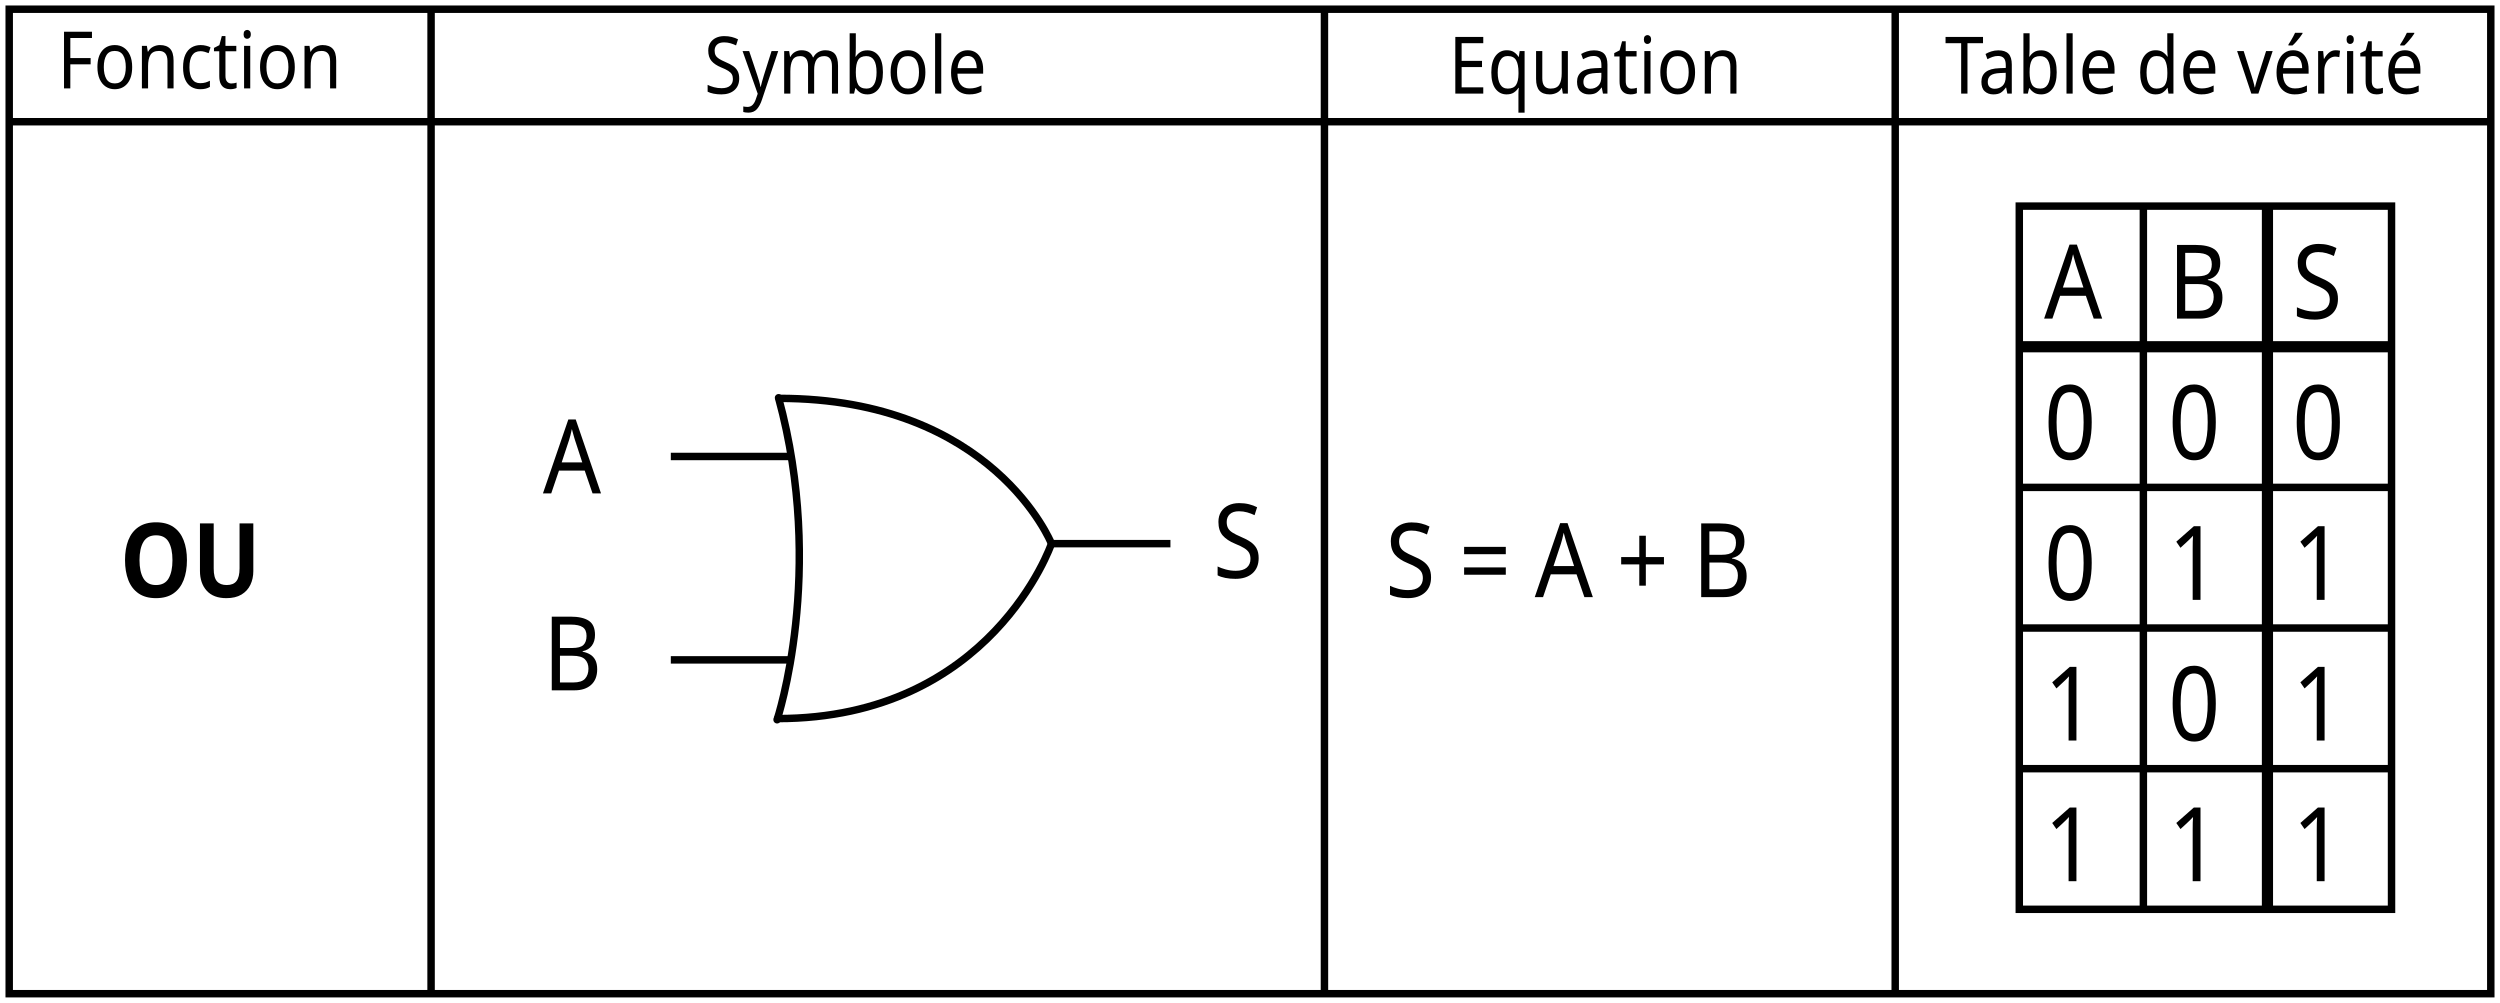
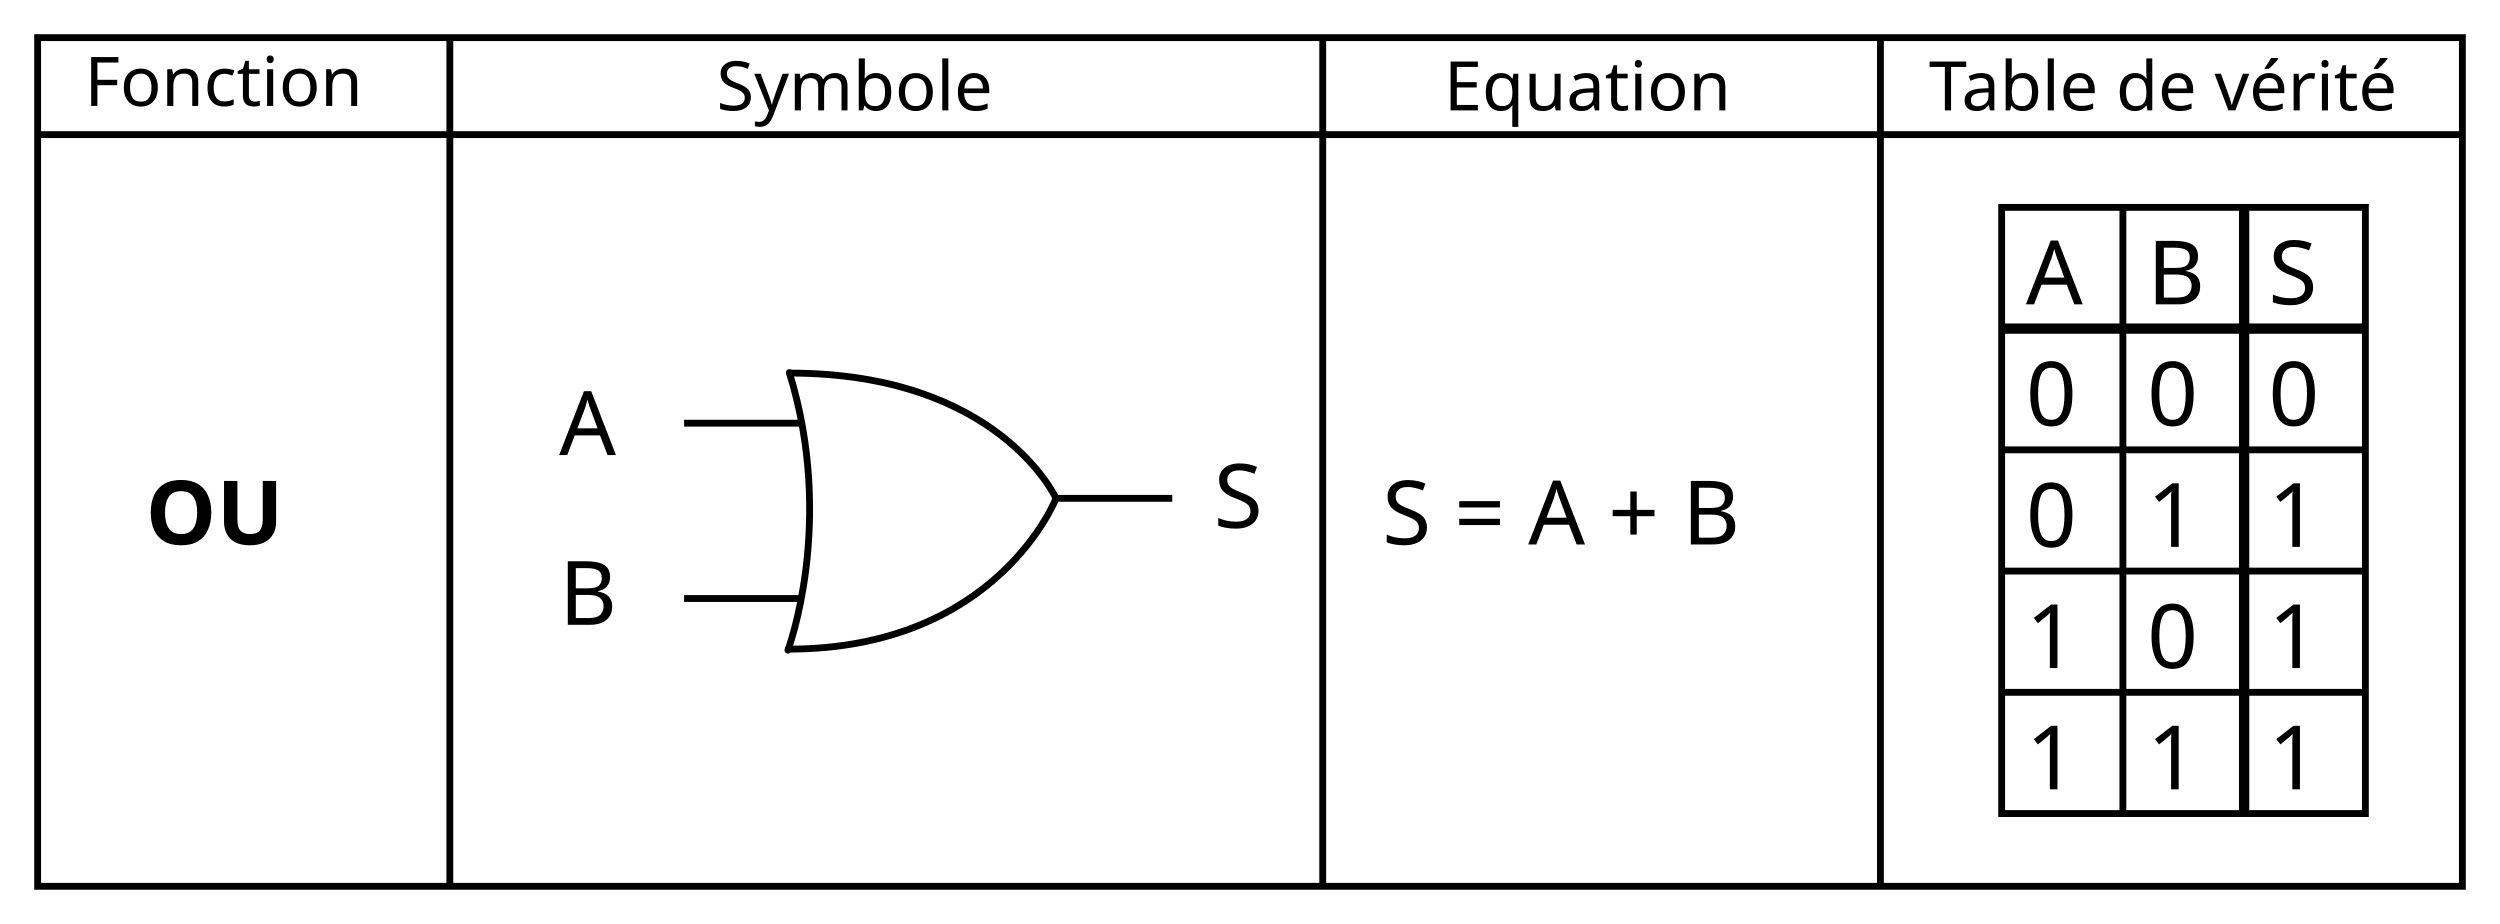
- <svg xmlns="http://www.w3.org/2000/svg" width="2280.221" height="914.739" id="svg2" version="1.1">
+ <svg xmlns="http://www.w3.org/2000/svg" width="365.331" height="135.016" id="svg2" version="1.1">
  <defs id="defs4" />
-   <g id="layer1" transform="translate(815.2534,10.73242)">
-     <text xml:space="preserve" style="font-style:normal;font-weight:normal;font-size:88.411px;line-height:125%;font-family:Sans;letter-spacing:0px;word-spacing:0px;fill:#000000;fill-opacity:1;stroke:none" x="1116.978" y="383.369" id="text3026" transform="scale(0.9392766,1.064649)">
-       <tspan id="tspan3028" x="1116.978" y="383.369">0</tspan>
+   <g id="layer1" transform="translate(-189.3819,-437.4134)">
+     <text xml:space="preserve" style="font-size:13px;font-style:normal;font-weight:normal;line-height:125%;letter-spacing:0px;word-spacing:0px;fill:#000000;fill-opacity:1;stroke:none;font-family:Sans" x="485.433" y="499.606" id="text3026">
+       <tspan id="tspan3028" x="485.433" y="499.606">0</tspan>
    </text>
-     <text xml:space="preserve" style="font-style:normal;font-weight:normal;font-size:88.411px;line-height:125%;font-family:Sans;letter-spacing:0px;word-spacing:0px;fill:#000000;fill-opacity:1;stroke:none" x="1237.466" y="503.857" id="text3030-3" transform="scale(0.9392766,1.064649)">
-       <tspan id="tspan3032-8" x="1237.466" y="503.857">1</tspan>
+     <text xml:space="preserve" style="font-size:13px;font-style:normal;font-weight:normal;line-height:125%;letter-spacing:0px;word-spacing:0px;fill:#000000;fill-opacity:1;stroke:none;font-family:Sans" x="503.15" y="517.323" id="text3030-3">
+       <tspan id="tspan3032-8" x="503.15" y="517.323">1</tspan>
    </text>
-     <text xml:space="preserve" style="font-style:normal;font-weight:normal;font-size:88.411px;line-height:125%;font-family:Sans;letter-spacing:0px;word-spacing:0px;fill:#000000;fill-opacity:1;stroke:none" x="1237.466" y="383.369" id="text3026-4-2" transform="scale(0.9392766,1.064649)">
-       <tspan id="tspan3028-1-1" x="1237.466" y="383.369">0</tspan>
+     <text xml:space="preserve" style="font-size:13px;font-style:normal;font-weight:normal;line-height:125%;letter-spacing:0px;word-spacing:0px;fill:#000000;fill-opacity:1;stroke:none;font-family:Sans" x="503.15" y="499.606" id="text3026-4-2">
+       <tspan id="tspan3028-1-1" x="503.15" y="499.606">0</tspan>
    </text>
-     <path style="fill:none;stroke:#000000;stroke-width:6.801px;stroke-linecap:butt;stroke-linejoin:miter;stroke-opacity:1" d="m 1026.518,818.64 339.513,0 0,-641.384 -339.513,0 z" id="path3106" />
-     <path style="fill:none;stroke:#000000;stroke-width:6.801px;stroke-linecap:butt;stroke-linejoin:miter;stroke-opacity:1" d="m 1139.689,818.64 0,-513.107" id="path3108" />
-     <text xml:space="preserve" style="font-style:normal;font-weight:normal;font-size:88.411px;line-height:125%;font-family:Sans;letter-spacing:0px;word-spacing:0px;fill:#000000;fill-opacity:1;stroke:none" x="1116.978" y="262.882" id="text3110" transform="scale(0.9392766,1.064649)">
-       <tspan id="tspan3112" x="1116.978" y="262.882">A</tspan>
+     <path style="fill:none;stroke:#000000;stroke-width:1px;stroke-linecap:butt;stroke-linejoin:miter;stroke-opacity:1" d="m 481.89,556.299 53.15,0 0,-88.583 -53.15,0 z" id="path3106" />
+     <path style="fill:none;stroke:#000000;stroke-width:1px;stroke-linecap:butt;stroke-linejoin:miter;stroke-opacity:1" d="m 499.606,556.299 0,-70.866" id="path3108" />
+     <text xml:space="preserve" style="font-size:13px;font-style:normal;font-weight:normal;line-height:125%;letter-spacing:0px;word-spacing:0px;fill:#000000;fill-opacity:1;stroke:none;font-family:Sans" x="485.433" y="481.89" id="text3110">
+       <tspan id="tspan3112" x="485.433" y="481.89">A</tspan>
    </text>
-     <text xml:space="preserve" style="font-style:normal;font-weight:normal;font-size:88.411px;line-height:125%;font-family:Sans;letter-spacing:0px;word-spacing:0px;fill:#000000;fill-opacity:1;stroke:none" x="1357.954" y="262.882" id="text3114" transform="scale(0.9392766,1.064649)">
-       <tspan id="tspan3116" x="1357.954" y="262.882">S</tspan>
+     <text xml:space="preserve" style="font-size:13px;font-style:normal;font-weight:normal;line-height:125%;letter-spacing:0px;word-spacing:0px;fill:#000000;fill-opacity:1;stroke:none;font-family:Sans" x="520.866" y="481.89" id="text3114">
+       <tspan id="tspan3116" x="520.866" y="481.89">S</tspan>
    </text>
-     <path style="fill:none;stroke:#000000;stroke-width:6.801px;stroke-linecap:butt;stroke-linejoin:miter;stroke-opacity:1" d="m 1139.689,305.532 0,-128.277" id="path3120" />
-     <text xml:space="preserve" style="font-style:normal;font-weight:normal;font-size:88.411px;line-height:125%;font-family:Sans;letter-spacing:0px;word-spacing:0px;fill:#000000;fill-opacity:1;stroke:none" x="-340.743" y="412.639" id="text3901" transform="scale(0.9392766,1.064649)">
-       <tspan id="tspan3903" x="-340.743" y="412.639">A</tspan>
+     <path style="fill:none;stroke:#000000;stroke-width:1px;stroke-linecap:butt;stroke-linejoin:miter;stroke-opacity:1" d="m 499.606,485.433 0,-17.717" id="path3120" />
+     <text xml:space="preserve" style="font-size:13px;font-style:normal;font-weight:normal;line-height:125%;letter-spacing:0px;word-spacing:0px;fill:#000000;fill-opacity:1;stroke:none;font-family:Sans" x="271.089" y="503.91" id="text3901">
+       <tspan id="tspan3903" x="271.089" y="503.91">A</tspan>
    </text>
-     <text xml:space="preserve" style="font-style:normal;font-weight:normal;font-size:88.411px;line-height:125%;font-family:Sans;letter-spacing:0px;word-spacing:0px;fill:#000000;fill-opacity:1;stroke:none" x="309.889" y="484.932" id="text3909" transform="scale(0.9392766,1.064649)">
-       <tspan id="tspan3911" x="309.889" y="484.932">S</tspan>
+     <text xml:space="preserve" style="font-size:13px;font-style:normal;font-weight:normal;line-height:125%;letter-spacing:0px;word-spacing:0px;fill:#000000;fill-opacity:1;stroke:none;font-family:Sans" x="366.758" y="514.54" id="text3909">
+       <tspan id="tspan3911" x="366.758" y="514.54">S</tspan>
    </text>
-     <text xml:space="preserve" style="font-style:normal;font-weight:bold;font-size:88.411px;line-height:125%;font-family:Sans;-inkscape-font-specification:'Sans Bold';letter-spacing:0px;word-spacing:0px;fill:#000000;fill-opacity:1;stroke:none" x="-751.678" y="501.469" id="text3913" transform="scale(0.9392766,1.064649)">
-       <tspan id="tspan3915" x="-751.678" y="501.469">OU</tspan>
+     <text xml:space="preserve" style="font-size:13px;font-style:normal;font-weight:bold;line-height:125%;letter-spacing:0px;word-spacing:0px;fill:#000000;fill-opacity:1;stroke:none;font-family:Sans;-inkscape-font-specification:Sans Bold" x="210.665" y="516.972" id="text3913">
+       <tspan id="tspan3915" x="210.665" y="516.972">OU</tspan>
    </text>
-     <text xml:space="preserve" style="font-style:normal;font-weight:normal;font-size:68.008px;line-height:125%;font-family:Sans;letter-spacing:0px;word-spacing:0px;fill:#000000;fill-opacity:1;stroke:none" x="-812.392" y="65.669" id="text3917" transform="scale(0.9392766,1.064649)">
-       <tspan id="tspan3919" x="-812.392" y="65.669">Fonction</tspan>
+     <text xml:space="preserve" style="font-size:10px;font-style:normal;font-weight:normal;line-height:125%;letter-spacing:0px;word-spacing:0px;fill:#000000;fill-opacity:1;stroke:none;font-family:Sans" x="201.737" y="452.891" id="text3917">
+       <tspan id="tspan3919" x="201.737" y="452.891">Fonction</tspan>
    </text>
-     <text xml:space="preserve" style="font-style:normal;font-weight:normal;font-size:88.411px;line-height:125%;font-family:Sans;letter-spacing:0px;word-spacing:0px;fill:#000000;fill-opacity:1;stroke:none" x="-184.286" y="70.102" id="text3921" transform="scale(0.9392766,1.064649)">
-       <tspan id="tspan3923" x="-184.286" y="70.102" style="font-size:68.008px">Symbole</tspan>
+     <text xml:space="preserve" style="font-size:13px;font-style:normal;font-weight:normal;line-height:125%;letter-spacing:0px;word-spacing:0px;fill:#000000;fill-opacity:1;stroke:none;font-family:Sans" x="294.094" y="453.543" id="text3921">
+       <tspan id="tspan3923" x="294.094" y="453.543" style="font-size:10px">Symbole</tspan>
    </text>
-     <text xml:space="preserve" style="font-style:normal;font-weight:normal;font-size:88.411px;line-height:125%;font-family:Sans;letter-spacing:0px;word-spacing:0px;fill:#000000;fill-opacity:1;stroke:none" x="538.639" y="70.102" id="text3925" transform="scale(0.9392766,1.064649)">
-       <tspan id="tspan3927" x="538.639" y="70.102" style="font-size:68.008px">Equation</tspan>
+     <text xml:space="preserve" style="font-size:13px;font-style:normal;font-weight:normal;line-height:125%;letter-spacing:0px;word-spacing:0px;fill:#000000;fill-opacity:1;stroke:none;font-family:Sans" x="400.394" y="453.543" id="text3925">
+       <tspan id="tspan3927" x="400.394" y="453.543" style="font-size:10px">Equation</tspan>
    </text>
-     <text xml:space="preserve" style="font-style:normal;font-weight:normal;font-size:68.008px;line-height:125%;font-family:Sans;letter-spacing:0px;word-spacing:0px;fill:#000000;fill-opacity:1;stroke:none" x="1020.589" y="70.102" id="text3929" transform="scale(0.9392766,1.064649)">
-       <tspan id="tspan3931" x="1020.589" y="70.102">Table de vérité</tspan>
+     <text xml:space="preserve" style="font-size:10px;font-style:normal;font-weight:normal;line-height:125%;letter-spacing:0px;word-spacing:0px;fill:#000000;fill-opacity:1;stroke:none;font-family:Sans" x="471.26" y="453.543" id="text3929">
+       <tspan id="tspan3931" x="471.26" y="453.543">Table de vérité</tspan>
    </text>
-     <text xml:space="preserve" style="font-style:normal;font-weight:normal;font-size:88.411px;line-height:125%;font-family:Sans;letter-spacing:0px;word-spacing:0px;fill:#000000;fill-opacity:1;stroke:none" x="477.293" y="501.469" id="text3933" transform="scale(0.9392766,1.064649)">
-       <tspan id="tspan3935" x="477.293" y="501.469">S = A + B</tspan>
+     <text xml:space="preserve" style="font-size:13px;font-style:normal;font-weight:normal;line-height:125%;letter-spacing:0px;word-spacing:0px;fill:#000000;fill-opacity:1;stroke:none;font-family:Sans" x="391.373" y="516.972" id="text3933">
+       <tspan id="tspan3935" x="391.373" y="516.972">S = A + B</tspan>
    </text>
-     <path style="fill:none;stroke:#000000;stroke-width:6.801px;stroke-linecap:butt;stroke-linejoin:miter;stroke-opacity:1" d="m -806.853,-2.332 2263.421,0 0,897.938 -2263.421,0 z" id="path3941" />
-     <path style="fill:none;stroke:#000000;stroke-width:6.801px;stroke-linecap:butt;stroke-linejoin:miter;stroke-opacity:1" d="m -806.853,100.289 2263.421,0" id="path3943" />
-     <path style="fill:none;stroke:#000000;stroke-width:6.801px;stroke-linecap:butt;stroke-linejoin:miter;stroke-opacity:1" d="m -422.072,-2.332 2e-5,897.938" id="path3945" />
-     <path style="fill:none;stroke:#000000;stroke-width:6.801px;stroke-linecap:butt;stroke-linejoin:miter;stroke-opacity:1" d="m 392.76,-2.332 8e-5,897.938" id="path3947" />
-     <path style="fill:none;stroke:#000000;stroke-width:6.801px;stroke-linecap:butt;stroke-linejoin:miter;stroke-opacity:1" d="m 913.347,-2.332 0,897.938" id="path3949" />
-     <text xml:space="preserve" style="font-style:normal;font-weight:normal;font-size:88.411px;line-height:125%;font-family:Sans;letter-spacing:0px;word-spacing:0px;fill:#000000;fill-opacity:1;stroke:none" x="-340.743" y="581.321" id="text3901-1" transform="scale(0.9392766,1.064649)">
-       <tspan id="tspan3903-0" x="-340.743" y="581.321">B</tspan>
+     <path style="fill:none;stroke:#000000;stroke-width:1px;stroke-linecap:butt;stroke-linejoin:miter;stroke-opacity:1" d="m 22.342,-19.303 354.331,0 0,124.016 -354.331,0 z" id="path3941" transform="translate(172.5399,462.2165)" />
+     <path style="fill:none;stroke:#000000;stroke-width:1px;stroke-linecap:butt;stroke-linejoin:miter;stroke-opacity:1" d="m 22.342,-5.13 354.331,0" id="path3943" transform="translate(172.5399,462.2165)" />
+     <path style="fill:none;stroke:#000000;stroke-width:1px;stroke-linecap:butt;stroke-linejoin:miter;stroke-opacity:1" d="m 82.578,-19.303 4e-6,124.016" id="path3945" transform="translate(172.5399,462.2165)" />
+     <path style="fill:none;stroke:#000000;stroke-width:1px;stroke-linecap:butt;stroke-linejoin:miter;stroke-opacity:1" d="m 210.137,-19.303 1e-5,124.016" id="path3947" transform="translate(172.5399,462.2165)" />
+     <path style="fill:none;stroke:#000000;stroke-width:1px;stroke-linecap:butt;stroke-linejoin:miter;stroke-opacity:1" d="m 291.633,-19.303 0,124.016" id="path3949" transform="translate(172.5399,462.2165)" />
+     <text xml:space="preserve" style="font-size:13px;font-style:normal;font-weight:normal;line-height:125%;letter-spacing:0px;word-spacing:0px;fill:#000000;fill-opacity:1;stroke:none;font-family:Sans" x="271.089" y="528.713" id="text3901-1">
+       <tspan id="tspan3903-0" x="271.089" y="528.713">B</tspan>
    </text>
-     <flowRoot xml:space="preserve" id="flowRoot4015" style="font-style:normal;font-weight:normal;font-size:13px;line-height:125%;font-family:Sans;letter-spacing:0px;word-spacing:0px;fill:#000000;fill-opacity:1;stroke:none" transform="translate(189.3819,437.4134)">
+     <flowRoot xml:space="preserve" id="flowRoot4015" style="font-size:13px;font-style:normal;font-weight:normal;line-height:125%;letter-spacing:0px;word-spacing:0px;fill:#000000;fill-opacity:1;stroke:none;font-family:Sans" transform="translate(189.3819,437.4134)">
      <flowRegion id="flowRegion4017">
        <rect id="rect4019" width="39.286" height="25.714" x="139.821" y="36.904" />
      </flowRegion>
      <flowPara id="flowPara4021" />
    </flowRoot>
-     <path style="fill:none;stroke:#000000;stroke-width:6.801;stroke-linecap:round;stroke-linejoin:miter;stroke-miterlimit:4;stroke-dasharray:none;stroke-opacity:1" d="m -104.718,352.606 c 195.295,0 248.501,132.514 248.501,132.514" id="path10065-7" />
-     <path style="fill:none;stroke:#000000;stroke-width:6.801;stroke-linecap:round;stroke-linejoin:miter;stroke-miterlimit:4;stroke-dasharray:none;stroke-opacity:1" d="m -106.039,644.675 c 195.295,0 249.823,-159.555 249.823,-159.555" id="path10065-9-3" />
-     <path style="fill:none;stroke:#000000;stroke-width:6.801;stroke-linecap:round;stroke-linejoin:miter;stroke-miterlimit:4;stroke-dasharray:none;stroke-opacity:1" d="m -105.158,352.068 c 43.399,159.017 -1.321,293.683 -1.321,293.683" id="path10085-2" />
-     <path style="fill:none;stroke:#000000;stroke-width:6.801;stroke-linecap:butt;stroke-linejoin:miter;stroke-miterlimit:4;stroke-dasharray:none;stroke-opacity:1" d="m -203.408,405.612 108.497,0" id="path10374" />
-     <path style="fill:none;stroke:#000000;stroke-width:6.801;stroke-linecap:butt;stroke-linejoin:miter;stroke-miterlimit:4;stroke-dasharray:none;stroke-opacity:1" d="m -203.408,591.131 108.497,0" id="path10376" />
-     <path style="fill:none;stroke:#000000;stroke-width:6.801;stroke-linecap:butt;stroke-linejoin:miter;stroke-miterlimit:4;stroke-dasharray:none;stroke-opacity:1" d="m 143.784,485.12 108.497,0" id="path10378" />
-     <path style="fill:none;stroke:#000000;stroke-width:10.201;stroke-linecap:butt;stroke-linejoin:miter;stroke-miterlimit:4;stroke-dasharray:none;stroke-opacity:1" d="m 1026.518,305.532 339.513,0" id="path4044" />
-     <path style="fill:none;stroke:#000000;stroke-width:6.801px;stroke-linecap:butt;stroke-linejoin:miter;stroke-opacity:1" d="m 1026.518,433.809 339.513,0" id="path4046" />
-     <path style="fill:none;stroke:#000000;stroke-width:6.801px;stroke-linecap:butt;stroke-linejoin:miter;stroke-opacity:1" d="m 1026.518,562.086 339.513,0" id="path4048" />
-     <path style="fill:none;stroke:#000000;stroke-width:10.201;stroke-linecap:butt;stroke-linejoin:miter;stroke-miterlimit:4;stroke-dasharray:none;stroke-opacity:1" d="m 1252.86,177.256 0,641.384" id="path4050" />
-     <text xml:space="preserve" style="font-style:normal;font-weight:normal;font-size:88.411px;line-height:125%;font-family:Sans;letter-spacing:0px;word-spacing:0px;fill:#000000;fill-opacity:1;stroke:none" x="1237.466" y="262.882" id="text4052" transform="scale(0.9392766,1.064649)">
-       <tspan id="tspan4054" x="1237.466" y="262.882">B</tspan>
+     <path style="fill:none;stroke:#000000;stroke-width:1;stroke-linecap:round;stroke-linejoin:miter;stroke-miterlimit:4;stroke-opacity:1;stroke-dasharray:none" d="m 304.799,491.934 c 30.573,0 38.902,18.302 38.902,18.302" id="path10065-7" />
+     <path style="fill:none;stroke:#000000;stroke-width:1;stroke-linecap:round;stroke-linejoin:miter;stroke-miterlimit:4;stroke-opacity:1;stroke-dasharray:none" d="m 304.592,532.273 c 30.573,0 39.109,-22.036 39.109,-22.036" id="path10065-9-3" />
+     <path style="fill:none;stroke:#000000;stroke-width:1;stroke-linecap:round;stroke-linejoin:miter;stroke-miterlimit:4;stroke-opacity:1;stroke-dasharray:none" d="m 304.73,491.86 c 6.794,21.962 -0.207,40.561 -0.207,40.561" id="path10085-2" />
+     <path style="fill:none;stroke:#000000;stroke-width:1;stroke-linecap:butt;stroke-linejoin:miter;stroke-miterlimit:4;stroke-opacity:1;stroke-dasharray:none" d="m 289.349,499.255 16.985,0" id="path10374" />
+     <path style="fill:none;stroke:#000000;stroke-width:1;stroke-linecap:butt;stroke-linejoin:miter;stroke-miterlimit:4;stroke-opacity:1;stroke-dasharray:none" d="m 289.349,524.878 16.985,0" id="path10376" />
+     <path style="fill:none;stroke:#000000;stroke-width:1;stroke-linecap:butt;stroke-linejoin:miter;stroke-miterlimit:4;stroke-opacity:1;stroke-dasharray:none" d="m 343.701,510.236 16.985,0" id="path10378" />
+     <path style="fill:none;stroke:#000000;stroke-width:1.5;stroke-linecap:butt;stroke-linejoin:miter;stroke-opacity:1;stroke-miterlimit:4;stroke-dasharray:none" d="m 292.508,48.02 53.15,0" id="path4044" transform="translate(189.3819,437.4134)" />
+     <path style="fill:none;stroke:#000000;stroke-width:1px;stroke-linecap:butt;stroke-linejoin:miter;stroke-opacity:1" d="m 292.508,65.736 53.15,0" id="path4046" transform="translate(189.3819,437.4134)" />
+     <path style="fill:none;stroke:#000000;stroke-width:1px;stroke-linecap:butt;stroke-linejoin:miter;stroke-opacity:1" d="m 292.508,83.453 53.15,0" id="path4048" transform="translate(189.3819,437.4134)" />
+     <path style="fill:none;stroke:#000000;stroke-width:1.5;stroke-linecap:butt;stroke-linejoin:miter;stroke-opacity:1;stroke-miterlimit:4;stroke-dasharray:none" d="m 327.941,30.303 0,88.583" id="path4050" transform="translate(189.3819,437.4134)" />
+     <text xml:space="preserve" style="font-size:13px;font-style:normal;font-weight:normal;line-height:125%;letter-spacing:0px;word-spacing:0px;fill:#000000;fill-opacity:1;stroke:none;font-family:Sans" x="503.15" y="481.89" id="text4052">
+       <tspan id="tspan4054" x="503.15" y="481.89">B</tspan>
    </text>
-     <text xml:space="preserve" style="font-style:normal;font-weight:normal;font-size:88.411px;line-height:125%;font-family:Sans;letter-spacing:0px;word-spacing:0px;fill:#000000;fill-opacity:1;stroke:none" x="1116.978" y="503.857" id="text3026-9" transform="scale(0.9392766,1.064649)">
-       <tspan id="tspan3028-2" x="1116.978" y="503.857">0</tspan>
+     <text xml:space="preserve" style="font-size:13px;font-style:normal;font-weight:normal;line-height:125%;letter-spacing:0px;word-spacing:0px;fill:#000000;fill-opacity:1;stroke:none;font-family:Sans" x="485.433" y="517.323" id="text3026-9">
+       <tspan id="tspan3028-2" x="485.433" y="517.323">0</tspan>
    </text>
-     <path style="fill:none;stroke:#000000;stroke-width:6.801px;stroke-linecap:butt;stroke-linejoin:miter;stroke-opacity:1" d="m 1026.518,690.363 339.513,0" id="path4046-5" />
-     <text xml:space="preserve" style="font-style:normal;font-weight:normal;font-size:88.411px;line-height:125%;font-family:Sans;letter-spacing:0px;word-spacing:0px;fill:#000000;fill-opacity:1;stroke:none" x="1116.978" y="624.344" id="text3030" transform="scale(0.9392766,1.064649)">
-       <tspan id="tspan3032" x="1116.978" y="624.344">1</tspan>
+     <path style="fill:none;stroke:#000000;stroke-width:1px;stroke-linecap:butt;stroke-linejoin:miter;stroke-opacity:1" d="m 481.89,538.583 53.15,0" id="path4046-5" />
+     <text xml:space="preserve" style="font-size:13px;font-style:normal;font-weight:normal;line-height:125%;letter-spacing:0px;word-spacing:0px;fill:#000000;fill-opacity:1;stroke:none;font-family:Sans" x="485.433" y="535.039" id="text3030">
+       <tspan id="tspan3032" x="485.433" y="535.039">1</tspan>
    </text>
-     <text xml:space="preserve" style="font-style:normal;font-weight:normal;font-size:88.411px;line-height:125%;font-family:Sans;letter-spacing:0px;word-spacing:0px;fill:#000000;fill-opacity:1;stroke:none" x="1116.978" y="744.832" id="text3030-9" transform="scale(0.9392766,1.064649)">
-       <tspan id="tspan3032-0" x="1116.978" y="744.832">1</tspan>
+     <text xml:space="preserve" style="font-size:13px;font-style:normal;font-weight:normal;line-height:125%;letter-spacing:0px;word-spacing:0px;fill:#000000;fill-opacity:1;stroke:none;font-family:Sans" x="485.433" y="552.756" id="text3030-9">
+       <tspan id="tspan3032-0" x="485.433" y="552.756">1</tspan>
    </text>
-     <text xml:space="preserve" style="font-style:normal;font-weight:normal;font-size:88.411px;line-height:125%;font-family:Sans;letter-spacing:0px;word-spacing:0px;fill:#000000;fill-opacity:1;stroke:none" x="1237.466" y="744.832" id="text3030-9-8" transform="scale(0.9392766,1.064649)">
-       <tspan id="tspan3032-0-4" x="1237.466" y="744.832">1</tspan>
+     <text xml:space="preserve" style="font-size:13px;font-style:normal;font-weight:normal;line-height:125%;letter-spacing:0px;word-spacing:0px;fill:#000000;fill-opacity:1;stroke:none;font-family:Sans" x="503.15" y="552.756" id="text3030-9-8">
+       <tspan id="tspan3032-0-4" x="503.15" y="552.756">1</tspan>
    </text>
-     <text xml:space="preserve" style="font-style:normal;font-weight:normal;font-size:88.411px;line-height:125%;font-family:Sans;letter-spacing:0px;word-spacing:0px;fill:#000000;fill-opacity:1;stroke:none" x="1237.466" y="624.344" id="text3026-4-2-9" transform="scale(0.9392766,1.064649)">
-       <tspan id="tspan3028-1-1-5" x="1237.466" y="624.344">0</tspan>
+     <text xml:space="preserve" style="font-size:13px;font-style:normal;font-weight:normal;line-height:125%;letter-spacing:0px;word-spacing:0px;fill:#000000;fill-opacity:1;stroke:none;font-family:Sans" x="503.15" y="535.039" id="text3026-4-2-9">
+       <tspan id="tspan3028-1-1-5" x="503.15" y="535.039">0</tspan>
    </text>
-     <text xml:space="preserve" style="font-style:normal;font-weight:normal;font-size:88.411px;line-height:125%;font-family:Sans;letter-spacing:0px;word-spacing:0px;fill:#000000;fill-opacity:1;stroke:none" x="1357.954" y="383.369" id="text3026-4-2-3" transform="scale(0.9392766,1.064649)">
-       <tspan id="tspan3028-1-1-3" x="1357.954" y="383.369">0</tspan>
+     <text xml:space="preserve" style="font-size:13px;font-style:normal;font-weight:normal;line-height:125%;letter-spacing:0px;word-spacing:0px;fill:#000000;fill-opacity:1;stroke:none;font-family:Sans" x="520.866" y="499.606" id="text3026-4-2-3">
+       <tspan id="tspan3028-1-1-3" x="520.866" y="499.606">0</tspan>
    </text>
-     <text xml:space="preserve" style="font-style:normal;font-weight:normal;font-size:88.411px;line-height:125%;font-family:Sans;letter-spacing:0px;word-spacing:0px;fill:#000000;fill-opacity:1;stroke:none" x="1357.954" y="503.857" id="text3030-3-7" transform="scale(0.9392766,1.064649)">
-       <tspan id="tspan3032-8-2" x="1357.954" y="503.857">1</tspan>
+     <text xml:space="preserve" style="font-size:13px;font-style:normal;font-weight:normal;line-height:125%;letter-spacing:0px;word-spacing:0px;fill:#000000;fill-opacity:1;stroke:none;font-family:Sans" x="520.866" y="517.323" id="text3030-3-7">
+       <tspan id="tspan3032-8-2" x="520.866" y="517.323">1</tspan>
    </text>
-     <text xml:space="preserve" style="font-style:normal;font-weight:normal;font-size:88.411px;line-height:125%;font-family:Sans;letter-spacing:0px;word-spacing:0px;fill:#000000;fill-opacity:1;stroke:none" x="1357.954" y="624.344" id="text3030-3-1" transform="scale(0.9392766,1.064649)">
-       <tspan id="tspan3032-8-5" x="1357.954" y="624.344">1</tspan>
+     <text xml:space="preserve" style="font-size:13px;font-style:normal;font-weight:normal;line-height:125%;letter-spacing:0px;word-spacing:0px;fill:#000000;fill-opacity:1;stroke:none;font-family:Sans" x="520.866" y="535.039" id="text3030-3-1">
+       <tspan id="tspan3032-8-5" x="520.866" y="535.039">1</tspan>
    </text>
-     <text xml:space="preserve" style="font-style:normal;font-weight:normal;font-size:88.411px;line-height:125%;font-family:Sans;letter-spacing:0px;word-spacing:0px;fill:#000000;fill-opacity:1;stroke:none" x="1357.954" y="744.832" id="text3030-3-3" transform="scale(0.9392766,1.064649)">
-       <tspan id="tspan3032-8-4" x="1357.954" y="744.832">1</tspan>
+     <text xml:space="preserve" style="font-size:13px;font-style:normal;font-weight:normal;line-height:125%;letter-spacing:0px;word-spacing:0px;fill:#000000;fill-opacity:1;stroke:none;font-family:Sans" x="520.866" y="552.756" id="text3030-3-3">
+       <tspan id="tspan3032-8-4" x="520.866" y="552.756">1</tspan>
    </text>
  </g>
</svg>
